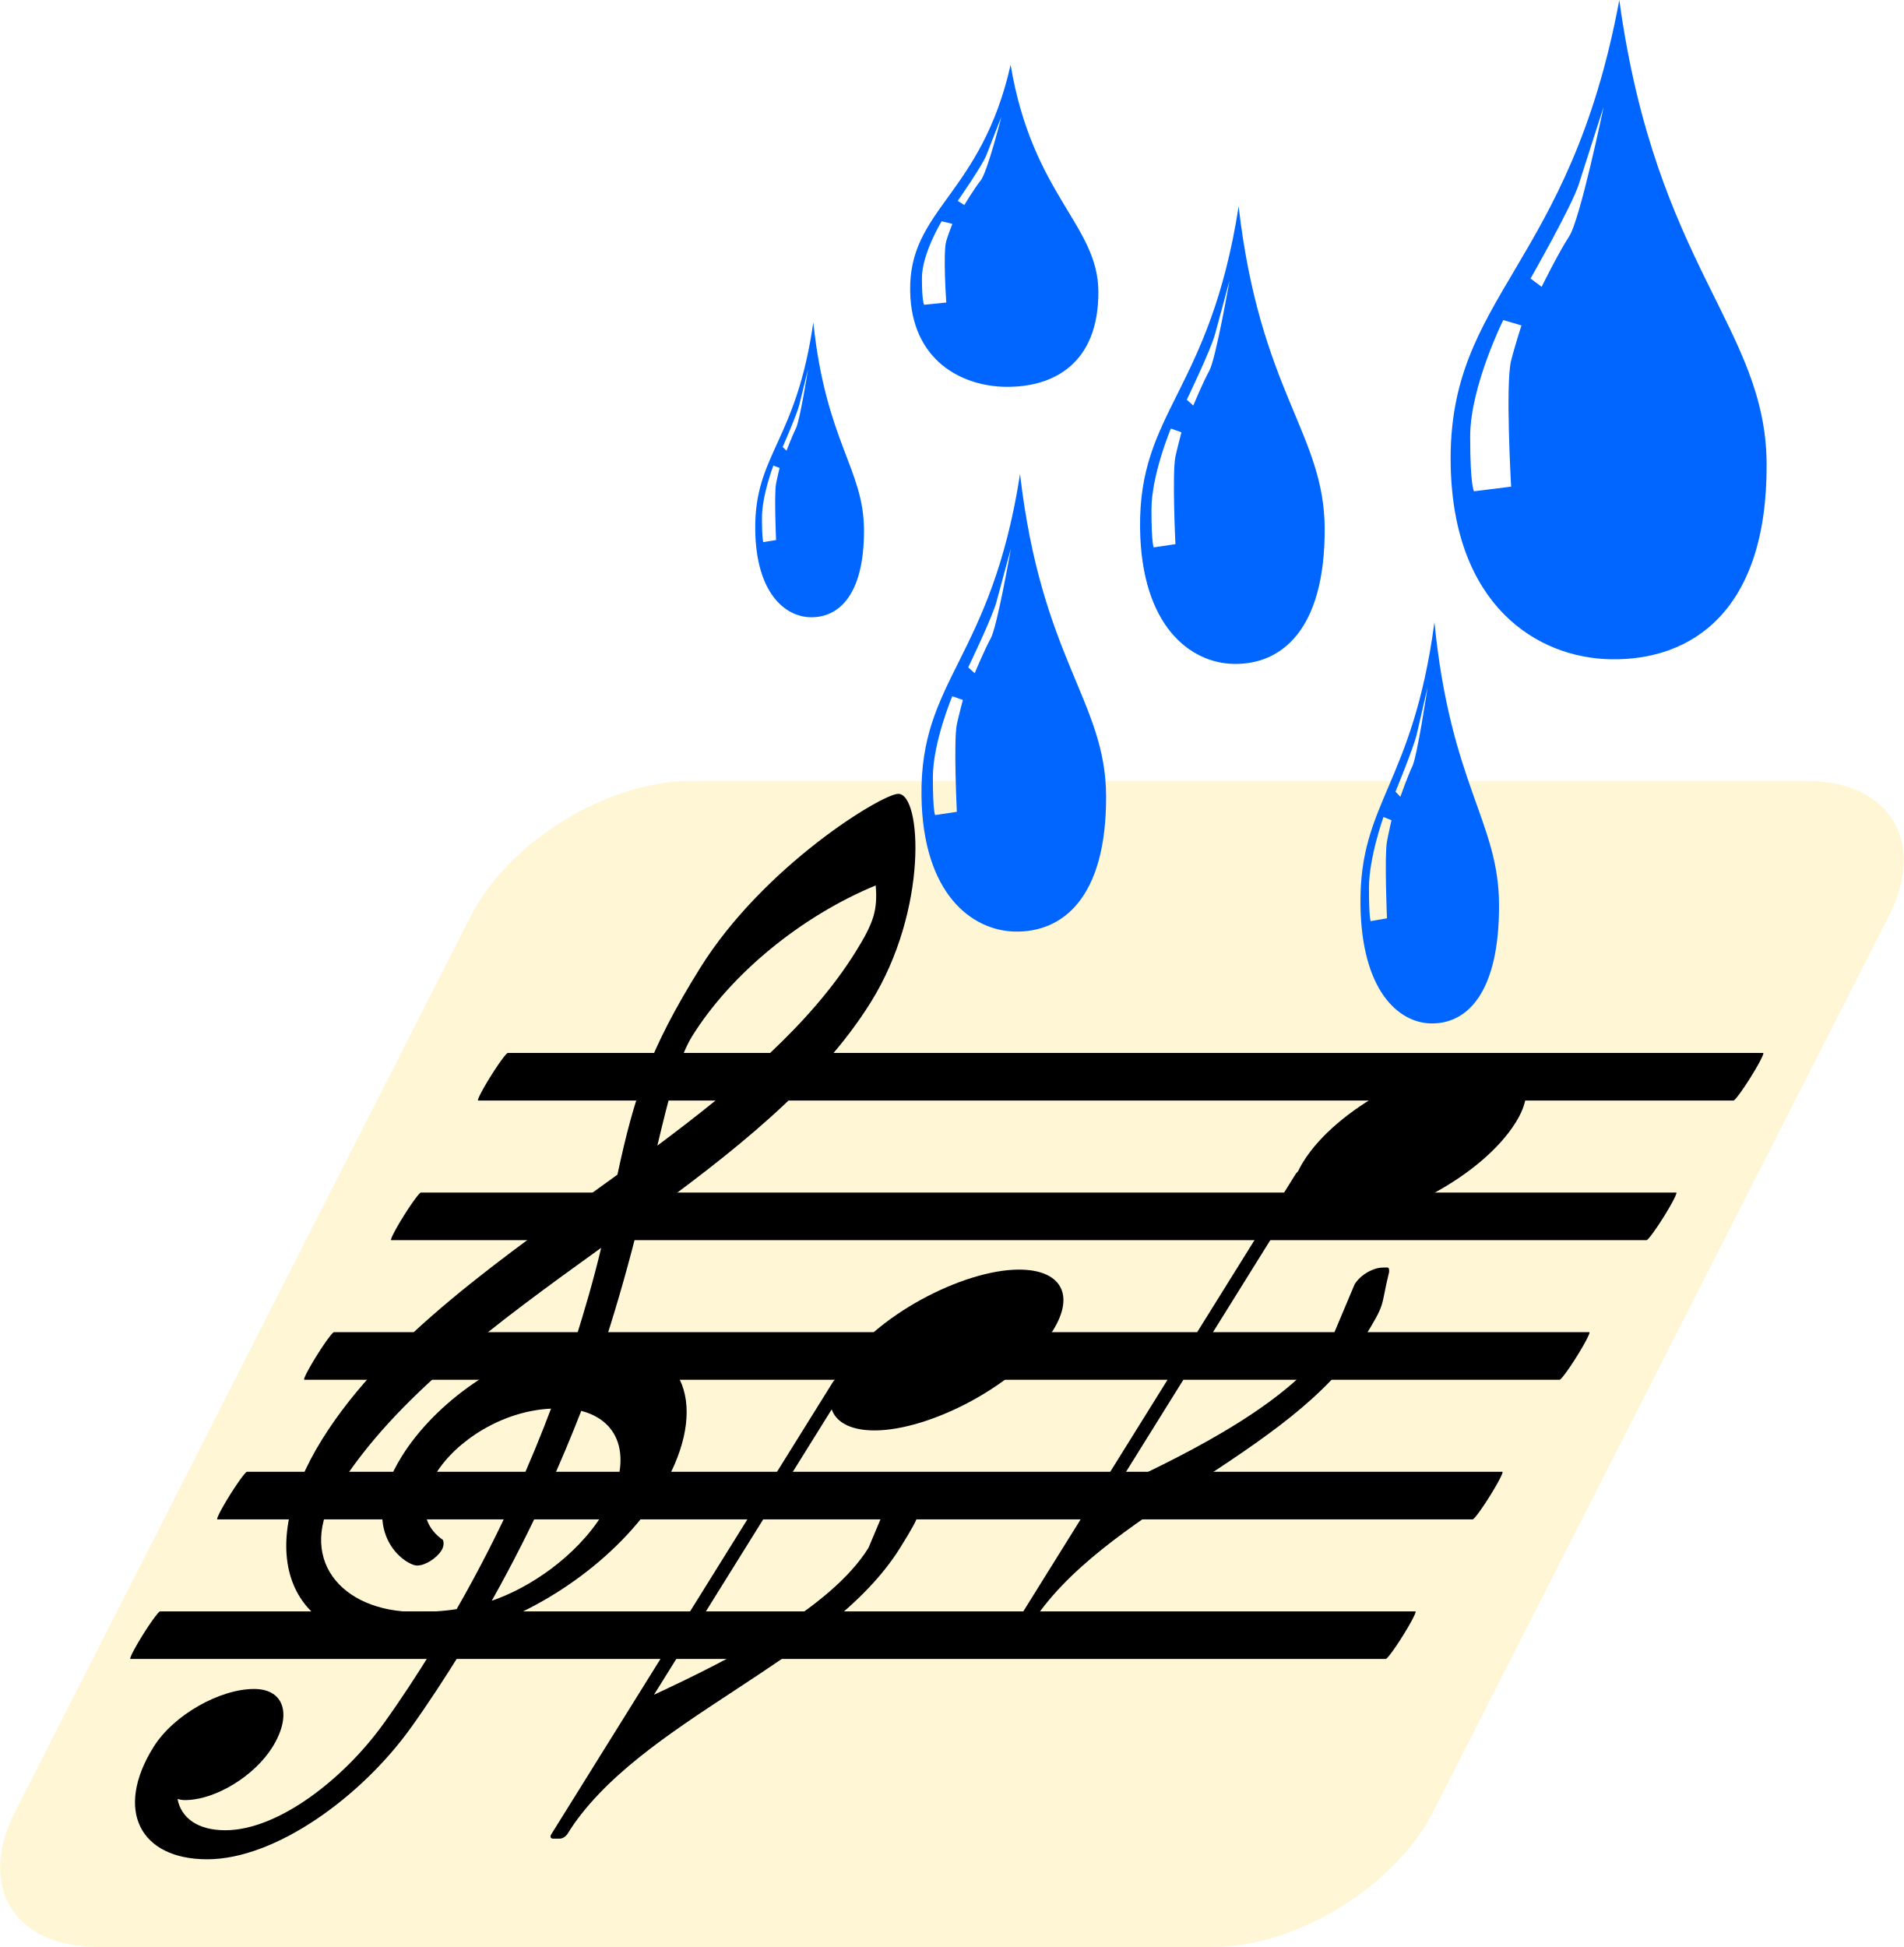
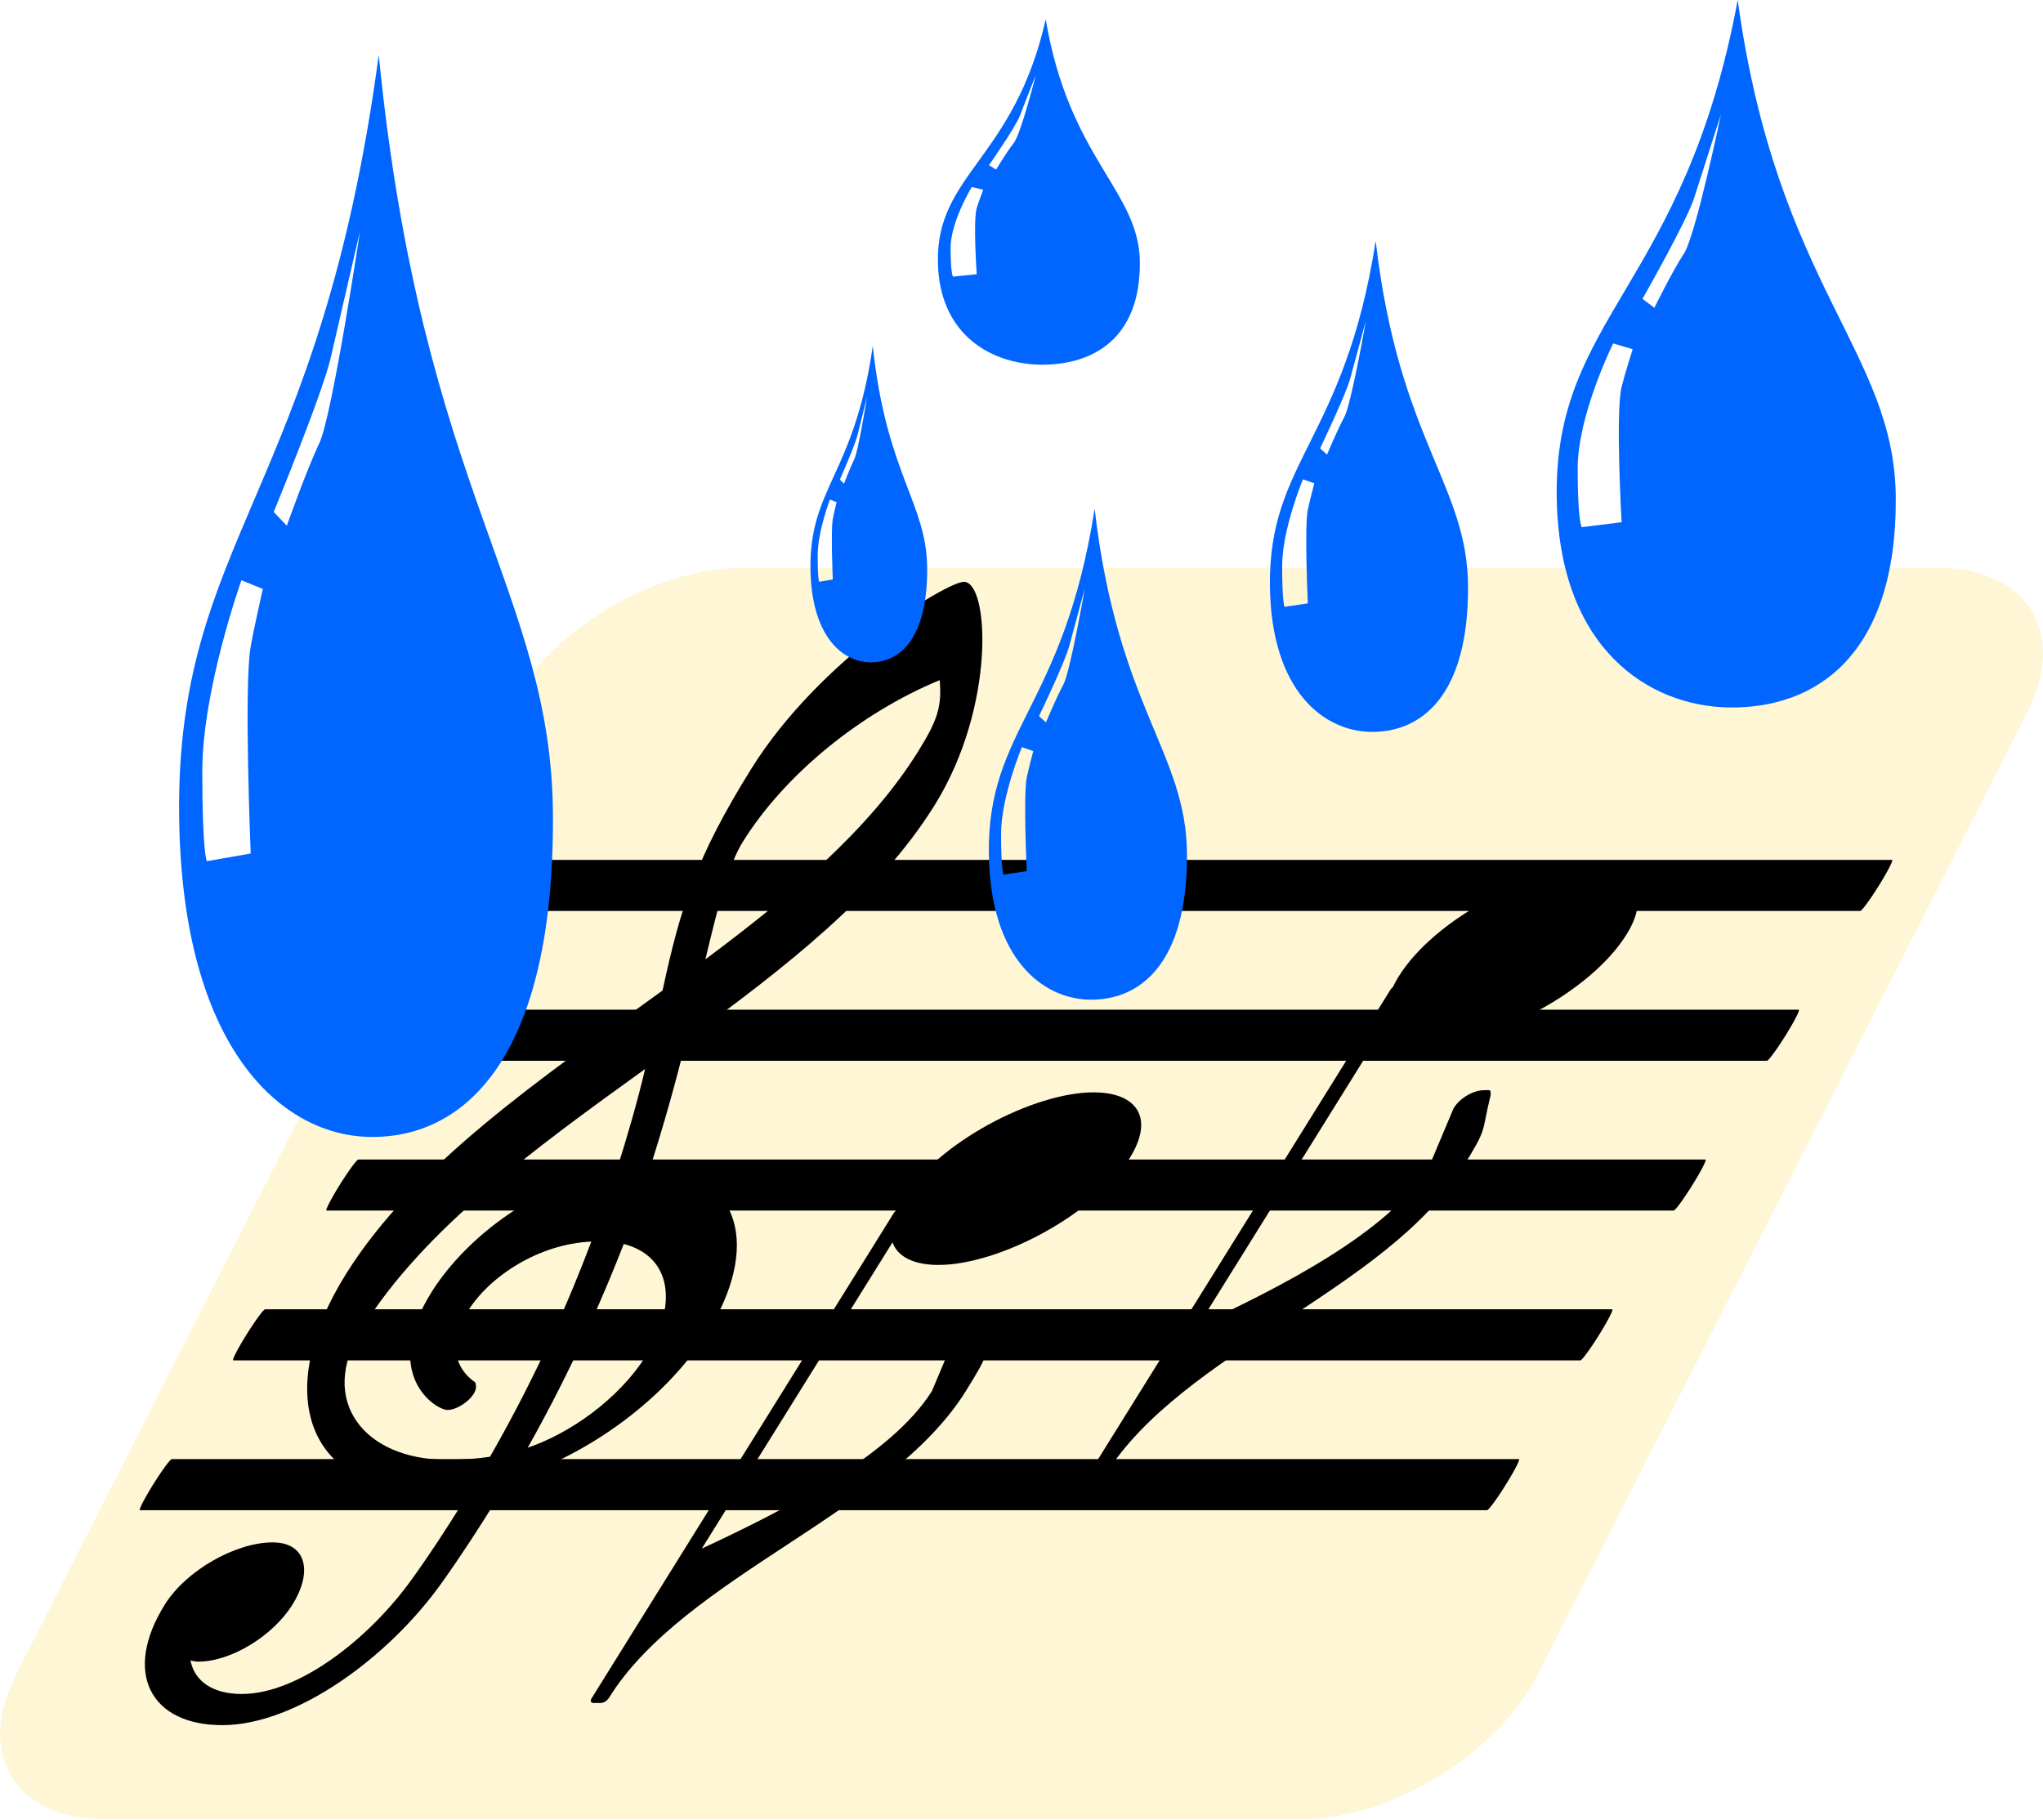
- <svg xmlns="http://www.w3.org/2000/svg" xmlns:xlink="http://www.w3.org/1999/xlink" version="1.1" width="30.267" height="30.951" id="svg2">
+ <svg xmlns="http://www.w3.org/2000/svg" xmlns:xlink="http://www.w3.org/1999/xlink" version="1.1" width="30.267" height="26.951" id="svg2">
  <defs id="defs4">
    <linearGradient id="linearGradient26711">
      <stop id="stop26713" style="stop-color:#4c4c4c;stop-opacity:1" offset="0" />
      <stop id="stop26715" style="stop-color:#ebebeb;stop-opacity:1" offset="0.5" />
      <stop id="stop26717" style="stop-color:#6e6e6e;stop-opacity:1" offset="1" />
    </linearGradient>
    <linearGradient id="linearGradient3938">
      <stop id="stop3940" style="stop-color:#4c4c4c;stop-opacity:1" offset="0" />
      <stop id="stop3942" style="stop-color:#ebebeb;stop-opacity:1" offset="0.5" />
      <stop id="stop3944" style="stop-color:#6e6e6e;stop-opacity:1" offset="1" />
    </linearGradient>
    <linearGradient id="linearGradient3947">
      <stop id="stop3949" style="stop-color:#4c4c4c;stop-opacity:1" offset="0" />
      <stop id="stop3951" style="stop-color:#ebebeb;stop-opacity:1" offset="0.5" />
      <stop id="stop3953" style="stop-color:#6e6e6e;stop-opacity:1" offset="1" />
    </linearGradient>
    <linearGradient id="linearGradient3956">
      <stop id="stop3958" style="stop-color:#4c4c4c;stop-opacity:1" offset="0" />
      <stop id="stop3960" style="stop-color:#ebebeb;stop-opacity:1" offset="0.5" />
      <stop id="stop3962" style="stop-color:#6e6e6e;stop-opacity:1" offset="1" />
    </linearGradient>
    <linearGradient id="linearGradient3965">
      <stop id="stop3967" style="stop-color:#4c4c4c;stop-opacity:1" offset="0" />
      <stop id="stop3969" style="stop-color:#ebebeb;stop-opacity:1" offset="0.5" />
      <stop id="stop3971" style="stop-color:#6e6e6e;stop-opacity:1" offset="1" />
    </linearGradient>
    <linearGradient id="linearGradient3974">
      <stop id="stop3976" style="stop-color:#4c4c4c;stop-opacity:1" offset="0" />
      <stop id="stop3978" style="stop-color:#ebebeb;stop-opacity:1" offset="0.5" />
      <stop id="stop3980" style="stop-color:#6e6e6e;stop-opacity:1" offset="1" />
    </linearGradient>
    <linearGradient id="linearGradient3983">
      <stop id="stop3985" style="stop-color:#4c4c4c;stop-opacity:1" offset="0" />
      <stop id="stop3987" style="stop-color:#ebebeb;stop-opacity:1" offset="0.5" />
      <stop id="stop3989" style="stop-color:#6e6e6e;stop-opacity:1" offset="1" />
    </linearGradient>
    <linearGradient id="linearGradient3992">
      <stop id="stop3994" style="stop-color:#4c4c4c;stop-opacity:1" offset="0" />
      <stop id="stop3996" style="stop-color:#ebebeb;stop-opacity:1" offset="0.5" />
      <stop id="stop3998" style="stop-color:#6e6e6e;stop-opacity:1" offset="1" />
    </linearGradient>
    <linearGradient id="linearGradient4001">
      <stop id="stop4003" style="stop-color:#4c4c4c;stop-opacity:1" offset="0" />
      <stop id="stop4005" style="stop-color:#ebebeb;stop-opacity:1" offset="0.5" />
      <stop id="stop4007" style="stop-color:#6e6e6e;stop-opacity:1" offset="1" />
    </linearGradient>
    <linearGradient id="linearGradient4010">
      <stop id="stop4012" style="stop-color:#4c4c4c;stop-opacity:1" offset="0" />
      <stop id="stop4014" style="stop-color:#ebebeb;stop-opacity:1" offset="0.5" />
      <stop id="stop4016" style="stop-color:#6e6e6e;stop-opacity:1" offset="1" />
    </linearGradient>
    <linearGradient id="linearGradient4019">
      <stop id="stop4021" style="stop-color:#4c4c4c;stop-opacity:1" offset="0" />
      <stop id="stop4023" style="stop-color:#ebebeb;stop-opacity:1" offset="0.5" />
      <stop id="stop4025" style="stop-color:#6e6e6e;stop-opacity:1" offset="1" />
    </linearGradient>
    <linearGradient id="linearGradient4028">
      <stop id="stop4030" style="stop-color:#4c4c4c;stop-opacity:1" offset="0" />
      <stop id="stop4032" style="stop-color:#ebebeb;stop-opacity:1" offset="0.5" />
      <stop id="stop4034" style="stop-color:#6e6e6e;stop-opacity:1" offset="1" />
    </linearGradient>
    <linearGradient id="linearGradient3540">
      <stop id="stop3542" style="stop-color:#eaad00;stop-opacity:1" offset="0" />
      <stop id="stop3544" style="stop-color:#be5600;stop-opacity:1" offset="0.564" />
      <stop id="stop3546" style="stop-color:#000000;stop-opacity:1" offset="1" />
    </linearGradient>
    <linearGradient id="linearGradient3550">
      <stop id="stop3552" style="stop-color:#eaad00;stop-opacity:0" offset="0" />
      <stop id="stop3554" style="stop-color:#be5600;stop-opacity:0" offset="0.564" />
      <stop id="stop3556" style="stop-color:#000000;stop-opacity:0.297" offset="1" />
    </linearGradient>
    <linearGradient id="linearGradient29680">
      <stop id="stop29682" style="stop-color:#242424;stop-opacity:1" offset="0" />
      <stop id="stop29684" style="stop-color:#ebebeb;stop-opacity:1" offset="0.5" />
      <stop id="stop29688" style="stop-color:#c4c4c4;stop-opacity:1" offset="0.796" />
      <stop id="stop29686" style="stop-color:#595959;stop-opacity:1" offset="1" />
    </linearGradient>
    <linearGradient id="linearGradient4053">
      <stop id="stop4055" style="stop-color:#242424;stop-opacity:1" offset="0" />
      <stop id="stop4057" style="stop-color:#ebebeb;stop-opacity:1" offset="0.5" />
      <stop id="stop4059" style="stop-color:#c4c4c4;stop-opacity:1" offset="0.796" />
      <stop id="stop4061" style="stop-color:#595959;stop-opacity:1" offset="1" />
    </linearGradient>
    <linearGradient id="linearGradient4064">
      <stop id="stop4066" style="stop-color:#242424;stop-opacity:1" offset="0" />
      <stop id="stop4068" style="stop-color:#ebebeb;stop-opacity:1" offset="0.5" />
      <stop id="stop4070" style="stop-color:#c4c4c4;stop-opacity:1" offset="0.796" />
      <stop id="stop4072" style="stop-color:#595959;stop-opacity:1" offset="1" />
    </linearGradient>
    <linearGradient id="linearGradient4075">
      <stop id="stop4077" style="stop-color:#242424;stop-opacity:1" offset="0" />
      <stop id="stop4079" style="stop-color:#ebebeb;stop-opacity:1" offset="0.5" />
      <stop id="stop4081" style="stop-color:#c4c4c4;stop-opacity:1" offset="0.796" />
      <stop id="stop4083" style="stop-color:#595959;stop-opacity:1" offset="1" />
    </linearGradient>
    <linearGradient id="linearGradient4086">
      <stop id="stop4088" style="stop-color:#242424;stop-opacity:1" offset="0" />
      <stop id="stop4090" style="stop-color:#ebebeb;stop-opacity:1" offset="0.5" />
      <stop id="stop4092" style="stop-color:#c4c4c4;stop-opacity:1" offset="0.796" />
      <stop id="stop4094" style="stop-color:#595959;stop-opacity:1" offset="1" />
    </linearGradient>
    <linearGradient id="linearGradient4097">
      <stop id="stop4099" style="stop-color:#242424;stop-opacity:1" offset="0" />
      <stop id="stop4101" style="stop-color:#ebebeb;stop-opacity:1" offset="0.5" />
      <stop id="stop4103" style="stop-color:#c4c4c4;stop-opacity:1" offset="0.796" />
      <stop id="stop4105" style="stop-color:#595959;stop-opacity:1" offset="1" />
    </linearGradient>
    <linearGradient id="linearGradient4108">
      <stop id="stop4110" style="stop-color:#242424;stop-opacity:1" offset="0" />
      <stop id="stop4112" style="stop-color:#ebebeb;stop-opacity:1" offset="0.5" />
      <stop id="stop4114" style="stop-color:#c4c4c4;stop-opacity:1" offset="0.796" />
      <stop id="stop4116" style="stop-color:#595959;stop-opacity:1" offset="1" />
    </linearGradient>
    <linearGradient id="linearGradient4119">
      <stop id="stop4121" style="stop-color:#242424;stop-opacity:1" offset="0" />
      <stop id="stop4123" style="stop-color:#ebebeb;stop-opacity:1" offset="0.5" />
      <stop id="stop4125" style="stop-color:#c4c4c4;stop-opacity:1" offset="0.796" />
      <stop id="stop4127" style="stop-color:#595959;stop-opacity:1" offset="1" />
    </linearGradient>
    <linearGradient id="linearGradient4130">
      <stop id="stop4132" style="stop-color:#242424;stop-opacity:1" offset="0" />
      <stop id="stop4134" style="stop-color:#ebebeb;stop-opacity:1" offset="0.5" />
      <stop id="stop4136" style="stop-color:#c4c4c4;stop-opacity:1" offset="0.796" />
      <stop id="stop4138" style="stop-color:#595959;stop-opacity:1" offset="1" />
    </linearGradient>
    <linearGradient id="linearGradient4141">
      <stop id="stop4143" style="stop-color:#242424;stop-opacity:1" offset="0" />
      <stop id="stop4145" style="stop-color:#ebebeb;stop-opacity:1" offset="0.5" />
      <stop id="stop4147" style="stop-color:#c4c4c4;stop-opacity:1" offset="0.796" />
      <stop id="stop4149" style="stop-color:#595959;stop-opacity:1" offset="1" />
    </linearGradient>
    <linearGradient id="linearGradient4152">
      <stop id="stop4154" style="stop-color:#242424;stop-opacity:1" offset="0" />
      <stop id="stop4156" style="stop-color:#ebebeb;stop-opacity:1" offset="0.5" />
      <stop id="stop4158" style="stop-color:#c4c4c4;stop-opacity:1" offset="0.796" />
      <stop id="stop4160" style="stop-color:#595959;stop-opacity:1" offset="1" />
    </linearGradient>
    <linearGradient id="linearGradient4163">
      <stop id="stop4165" style="stop-color:#242424;stop-opacity:1" offset="0" />
      <stop id="stop4167" style="stop-color:#ebebeb;stop-opacity:1" offset="0.5" />
      <stop id="stop4169" style="stop-color:#c4c4c4;stop-opacity:1" offset="0.796" />
      <stop id="stop4171" style="stop-color:#595959;stop-opacity:1" offset="1" />
    </linearGradient>
    <linearGradient x1="-166.786" y1="69.505" x2="-166.786" y2="24.505" id="linearGradient4981" xlink:href="#linearGradient26711" gradientUnits="userSpaceOnUse" gradientTransform="matrix(0.347826,0,0,1,-114.1304,0)" />
    <linearGradient x1="-67.5" y1="38.434" x2="-67.5" y2="1.791" id="linearGradient4983" xlink:href="#linearGradient26711" gradientUnits="userSpaceOnUse" gradientTransform="translate(-68.57143,25)" />
    <linearGradient x1="-166.786" y1="69.505" x2="-166.786" y2="24.505" id="linearGradient4985" xlink:href="#linearGradient26711" gradientUnits="userSpaceOnUse" gradientTransform="matrix(0.347826,0,0,1,-114.1304,0)" />
    <linearGradient x1="-67.5" y1="38.434" x2="-67.5" y2="1.791" id="linearGradient4987" xlink:href="#linearGradient26711" gradientUnits="userSpaceOnUse" gradientTransform="translate(-68.57143,25)" />
    <linearGradient x1="-166.786" y1="69.505" x2="-166.786" y2="24.505" id="linearGradient4989" xlink:href="#linearGradient26711" gradientUnits="userSpaceOnUse" gradientTransform="matrix(0.347826,0,0,1,-114.1304,0)" />
    <linearGradient x1="-67.5" y1="38.434" x2="-67.5" y2="1.791" id="linearGradient4991" xlink:href="#linearGradient26711" gradientUnits="userSpaceOnUse" gradientTransform="translate(-68.57143,25)" />
    <linearGradient x1="-166.786" y1="69.505" x2="-166.786" y2="24.505" id="linearGradient4993" xlink:href="#linearGradient26711" gradientUnits="userSpaceOnUse" gradientTransform="matrix(0.347826,0,0,1,-114.1304,0)" />
    <linearGradient x1="-67.5" y1="38.434" x2="-67.5" y2="1.791" id="linearGradient4995" xlink:href="#linearGradient26711" gradientUnits="userSpaceOnUse" gradientTransform="translate(-68.57143,25)" />
    <linearGradient x1="-166.786" y1="69.505" x2="-166.786" y2="24.505" id="linearGradient4997" xlink:href="#linearGradient26711" gradientUnits="userSpaceOnUse" gradientTransform="matrix(0.347826,0,0,1,-114.1304,0)" />
    <linearGradient x1="-67.5" y1="38.434" x2="-67.5" y2="1.791" id="linearGradient4999" xlink:href="#linearGradient26711" gradientUnits="userSpaceOnUse" gradientTransform="translate(-68.57143,25)" />
    <linearGradient x1="-166.786" y1="69.505" x2="-166.786" y2="24.505" id="linearGradient5001" xlink:href="#linearGradient26711" gradientUnits="userSpaceOnUse" gradientTransform="matrix(0.347826,0,0,1,-114.1304,0)" />
    <linearGradient x1="-67.5" y1="38.434" x2="-67.5" y2="1.791" id="linearGradient5003" xlink:href="#linearGradient26711" gradientUnits="userSpaceOnUse" gradientTransform="translate(-68.57143,25)" />
    <radialGradient cx="-884.399" cy="619.241" r="218.055" fx="-884.399" fy="619.241" id="radialGradient5005" xlink:href="#linearGradient3540" gradientUnits="userSpaceOnUse" gradientTransform="matrix(0.00992489,1.310339,-1.223218,0.00926492,851.2904,1858.139)" />
    <radialGradient cx="-822.933" cy="619.241" r="218.055" fx="-822.933" fy="619.241" id="radialGradient5007" xlink:href="#linearGradient3550" gradientUnits="userSpaceOnUse" gradientTransform="matrix(-2.5895592e-7,0.9820126,-1.189175,-3.9780784e-7,821.4314,1573.774)" />
    <radialGradient cx="-585.888" cy="264.443" r="86.251" fx="-585.888" fy="264.443" id="radialGradient5009" xlink:href="#linearGradient29680" gradientUnits="userSpaceOnUse" gradientTransform="matrix(1,0,0,0.9531528,0,12.38843)" />
    <radialGradient cx="-585.888" cy="264.443" r="86.251" fx="-585.888" fy="264.443" id="radialGradient5011" xlink:href="#linearGradient29680" gradientUnits="userSpaceOnUse" gradientTransform="matrix(1,0,0,0.9531528,0,12.38843)" />
    <radialGradient cx="-585.888" cy="264.443" r="86.251" fx="-585.888" fy="264.443" id="radialGradient5013" xlink:href="#linearGradient29680" gradientUnits="userSpaceOnUse" gradientTransform="matrix(1,0,0,0.9531528,0,12.38843)" />
    <radialGradient cx="-585.888" cy="264.443" r="86.251" fx="-585.888" fy="264.443" id="radialGradient5015" xlink:href="#linearGradient29680" gradientUnits="userSpaceOnUse" gradientTransform="matrix(1,0,0,0.9531528,0,12.38843)" />
    <radialGradient cx="-585.888" cy="264.443" r="86.251" fx="-585.888" fy="264.443" id="radialGradient5017" xlink:href="#linearGradient29680" gradientUnits="userSpaceOnUse" gradientTransform="matrix(1,0,0,0.9531528,0,12.38843)" />
    <radialGradient cx="-585.888" cy="264.443" r="86.251" fx="-585.888" fy="264.443" id="radialGradient5019" xlink:href="#linearGradient29680" gradientUnits="userSpaceOnUse" gradientTransform="matrix(1,0,0,0.9531528,0,12.38843)" />
    <radialGradient cx="-585.888" cy="264.443" r="86.251" fx="-585.888" fy="264.443" id="radialGradient5021" xlink:href="#linearGradient29680" gradientUnits="userSpaceOnUse" gradientTransform="matrix(1,0,0,0.9531528,0,12.38843)" />
    <radialGradient cx="-585.888" cy="264.443" r="86.251" fx="-585.888" fy="264.443" id="radialGradient5023" xlink:href="#linearGradient29680" gradientUnits="userSpaceOnUse" gradientTransform="matrix(1,0,0,0.9531528,0,12.38843)" />
    <radialGradient cx="-585.888" cy="264.443" r="86.251" fx="-585.888" fy="264.443" id="radialGradient5025" xlink:href="#linearGradient29680" gradientUnits="userSpaceOnUse" gradientTransform="matrix(1,0,0,0.9531528,0,12.38843)" />
    <radialGradient cx="-585.888" cy="264.443" r="86.251" fx="-585.888" fy="264.443" id="radialGradient5027" xlink:href="#linearGradient29680" gradientUnits="userSpaceOnUse" gradientTransform="matrix(1,0,0,0.9531528,0,12.38843)" />
    <radialGradient cx="-585.888" cy="264.443" r="86.251" fx="-585.888" fy="264.443" id="radialGradient5029" xlink:href="#linearGradient29680" gradientUnits="userSpaceOnUse" gradientTransform="matrix(1,0,0,0.9531528,0,12.38843)" />
    <radialGradient cx="-585.888" cy="264.443" r="86.251" fx="-585.888" fy="264.443" id="radialGradient5031" xlink:href="#linearGradient29680" gradientUnits="userSpaceOnUse" gradientTransform="matrix(1,0,0,0.9531528,0,12.38843)" />
    <radialGradient cx="-822.933" cy="619.241" r="218.055" fx="-822.933" fy="619.241" id="radialGradient5120" xlink:href="#linearGradient3550" gradientUnits="userSpaceOnUse" gradientTransform="matrix(-1.3205128e-7,0.5007648,-0.6064044,-2.0285705e-7,668.0103,706.6967)" />
    <radialGradient cx="-884.399" cy="619.241" r="218.055" fx="-884.399" fy="619.241" id="radialGradient5123" xlink:href="#linearGradient3540" gradientUnits="userSpaceOnUse" gradientTransform="matrix(0.00506107,0.668191,-0.6237645,0.00472453,683.2365,851.7051)" />
-     <filter id="filter4748" width="1.5" height="1.5" x="-0.25" y="-0.25" color-interpolation-filters="sRGB">
+     <filter id="filter4748" width="1.5" height="1.5" x="-0.25" y="-0.25" style="color-interpolation-filters:sRGB">
      <feGaussianBlur id="feGaussianBlur4750" in="SourceAlpha" stdDeviation="1" result="blur" />
      <feColorMatrix id="feColorMatrix4752" result="bluralpha" type="matrix" values="1 0 0 0 0 0 1 0 0 0 0 0 1 0 0 0 0 0 0.7 0 " />
      <feOffset id="feOffset4754" in="bluralpha" dx="1" dy="1" result="offsetBlur" />
      <feMerge id="feMerge4756">
        <feMergeNode id="feMergeNode4758" in="offsetBlur" />
        <feMergeNode id="feMergeNode4760" in="SourceGraphic" />
      </feMerge>
    </filter>
  </defs>
-   <text style="font-size:48px;font-style:normal;font-variant:normal;font-weight:normal;font-stretch:normal;line-height:125%;letter-spacing:0px;word-spacing:0px;fill:#000000;fill-opacity:1;stroke:none;font-family:Emmentaler;-inkscape-font-specification:Emmentaler" xml:space="preserve" id="text2985" y="151.162" x="-103.058">
+   <text style="font-style:normal;font-variant:normal;font-weight:normal;font-stretch:normal;font-size:48px;line-height:0%;font-family:Emmentaler;-inkscape-font-specification:Emmentaler;letter-spacing:0px;word-spacing:0px;fill:#000000;fill-opacity:1;stroke:none" xml:space="preserve" id="text2985" y="151.162" x="-103.058">
    <tspan id="tspan2987" y="151.162" x="-103.058" />
  </text>
-   <g style="fill:#000000;fill-opacity:1;fill-rule:evenodd;stroke:#d55801;stroke-width:0.787;stroke-linecap:butt;stroke-linejoin:miter;stroke-miterlimit:4;stroke-opacity:1;stroke-dasharray:none;stroke-dashoffset:0;marker:none;visibility:visible;display:inline;overflow:visible;enable-background:accumulate" id="g14041" transform="matrix(0.6350359,0,0,0.6350359,-190.3002,-262.3379)" />
-   <g style="fill:#000000;fill-opacity:1;fill-rule:evenodd;stroke:none;stroke-width:0.5;marker:none;visibility:visible;display:inline;overflow:visible;enable-background:accumulate" id="g15104" transform="matrix(0.6350359,0,0,0.6350359,-203.9861,-161.5649)" />
-   <g style="fill:#000000;fill-opacity:1;fill-rule:evenodd;stroke:none;stroke-width:0.5;marker:none;visibility:visible;display:inline;overflow:visible;enable-background:accumulate" id="g7476" transform="matrix(0.8059702,0,0,0.7811656,-61.79581,-214.2817)" />
+   <g style="display:inline;overflow:visible;visibility:visible;fill:#000000;fill-opacity:1;fill-rule:evenodd;stroke:#d55801;stroke-width:0.787;stroke-linecap:butt;stroke-linejoin:miter;stroke-miterlimit:4;stroke-dasharray:none;stroke-dashoffset:0;stroke-opacity:1;marker:none;enable-background:accumulate" id="g14041" transform="matrix(0.6350359,0,0,0.6350359,-190.3002,-262.3379)" />
+   <g style="display:inline;overflow:visible;visibility:visible;fill:#000000;fill-opacity:1;fill-rule:evenodd;stroke:none;stroke-width:0.5;marker:none;enable-background:accumulate" id="g15104" transform="matrix(0.6350359,0,0,0.6350359,-203.9861,-161.5649)" />
+   <g style="display:inline;overflow:visible;visibility:visible;fill:#000000;fill-opacity:1;fill-rule:evenodd;stroke:none;stroke-width:0.5;marker:none;enable-background:accumulate" id="g7476" transform="matrix(0.8059702,0,0,0.7811656,-61.79581,-214.2817)" />
  <g id="g102362" transform="matrix(0.4875109,0,0,0.6350359,82.51658,269.7525)" />
-   <g style="font-size:10px;font-style:normal;font-variant:normal;font-weight:500;font-stretch:normal;line-height:125%;letter-spacing:0px;word-spacing:0px;fill:#000000;fill-opacity:1;stroke:none;font-family:feta14;-inkscape-font-specification:feta14 Medium" id="text5477" transform="translate(-288.7723,-144.0569)" />
-   <rect style="fill:#fff6d5;fill-opacity:1" id="rect3894" width="22.545" height="20.798" x="14.894" y="13.929" ry="2.41" transform="matrix(1,0,-0.4534902,0.8912613,0,0)" />
-   <g id="g1097-5" transform="matrix(2.284489,0,-1.382075,2.219237,4.612432,23.69782)">
-     <g style="font-size:4px;fill:currentColor;font-family:Emmentaler" id="text1099-7">
-       <path id="path5367" d="M 2.58,0.012 C 2.58,-0.528 2.176,-1.052 1.544,-1.076 1.46,-1.364 1.364,-1.652 1.26,-1.936 1.612,-2.416 1.924,-2.904 1.924,-3.5 c 0,-0.66 -0.548,-1.492 -0.712,-1.492 -0.112,0 -0.624,0.516 -0.624,1.248 0,0.592 0.1,0.924 0.32,1.48 C 0.476,-1.676 0,-1.104 0,-0.368 c 0,0.788 0.62,1.444 1.4,1.444 0.096,0 0.188,-0.008 0.28,-0.024 l 0,0.108 C 1.68,1.328 1.676,1.496 1.66,1.664 1.624,2.064 1.388,2.432 1.02,2.432 0.828,2.432 0.66,2.344 0.552,2.208 c 0.016,0.004 0.036,0.008 0.056,0.008 0.212,0 0.38,-0.172 0.38,-0.38 C 0.988,1.612 0.824,1.42 0.608,1.42 0.372,1.42 0.16,1.604 0.16,1.836 0.16,2.288 0.552,2.64 1.02,2.64 1.496,2.64 1.824,2.192 1.868,1.692 1.884,1.512 1.888,1.336 1.888,1.156 L 1.888,1 C 2.248,0.872 2.58,0.508 2.58,0.012 m -0.7,0.776 c -0.032,-0.544 -0.124,-1.024 -0.2,-1.36 0.364,0.084 0.596,0.408 0.596,0.74 0,0.304 -0.188,0.528 -0.396,0.62 M 1.208,0.536 C 1.264,0.536 1.312,0.484 1.312,0.428 1.312,0.404 1.3,0.376 1.276,0.352 1.044,0.236 0.94,0.052 0.94,-0.124 c 0,-0.232 0.188,-0.448 0.52,-0.464 0.084,0.352 0.184,0.86 0.212,1.436 -0.088,0.016 -0.18,0.02 -0.272,0.02 -0.524,0 -1.076,-0.388 -1.076,-0.876 0,-0.664 0.392,-1.2 0.788,-1.732 0.084,0.224 0.156,0.448 0.224,0.676 -0.452,0.072 -0.708,0.44 -0.708,0.816 0,0.544 0.5,0.784 0.58,0.784 m 0.244,-4.872 c 0.12,0.176 0.148,0.264 0.148,0.476 0,0.52 -0.244,0.964 -0.54,1.388 -0.128,-0.344 -0.232,-0.628 -0.232,-0.784 0,-0.448 0.24,-0.86 0.624,-1.08" />
-     </g>
-   </g>
-   <g id="g5467" transform="matrix(1,0,-0.6049822,0.971437,-197.1011,-127.6148)">
+   <g style="font-style:normal;font-variant:normal;font-weight:500;font-stretch:normal;font-size:10px;line-height:125%;font-family:feta14;-inkscape-font-specification:'feta14 Medium';letter-spacing:0px;word-spacing:0px;fill:#000000;fill-opacity:1;stroke:none" id="text5477" transform="translate(-288.7723,-144.0569)" />
+   <rect style="fill:#fff6d5;fill-opacity:1" id="rect3894" width="22.545" height="20.798" x="12.859" y="9.441" ry="2.41" transform="matrix(1,0,-0.4534902,0.8912613,0,0)" />
+   <g id="g1097-5" transform="matrix(2.284489,0,-1.382075,2.219237,4.612433,19.69782)">
+     <g style="font-size:4px;font-family:Emmentaler;fill:currentColor" id="text1099-7">
+       <path id="path5367" d="M 2.58,0.012 C 2.58,-0.528 2.176,-1.052 1.544,-1.076 1.46,-1.364 1.364,-1.652 1.26,-1.936 1.612,-2.416 1.924,-2.904 1.924,-3.5 c 0,-0.66 -0.548,-1.492 -0.712,-1.492 -0.112,0 -0.624,0.516 -0.624,1.248 0,0.592 0.1,0.924 0.32,1.48 C 0.476,-1.676 0,-1.104 0,-0.368 0,0.42 0.62,1.076 1.4,1.076 1.496,1.076 1.588,1.068 1.68,1.052 V 1.16 C 1.68,1.328 1.676,1.496 1.66,1.664 1.624,2.064 1.388,2.432 1.02,2.432 0.828,2.432 0.66,2.344 0.552,2.208 c 0.016,0.004 0.036,0.008 0.056,0.008 0.212,0 0.38,-0.172 0.38,-0.38 C 0.988,1.612 0.824,1.42 0.608,1.42 0.372,1.42 0.16,1.604 0.16,1.836 0.16,2.288 0.552,2.64 1.02,2.64 1.496,2.64 1.824,2.192 1.868,1.692 1.884,1.512 1.888,1.336 1.888,1.156 V 1 C 2.248,0.872 2.58,0.508 2.58,0.012 m -0.7,0.776 c -0.032,-0.544 -0.124,-1.024 -0.2,-1.36 0.364,0.084 0.596,0.408 0.596,0.74 0,0.304 -0.188,0.528 -0.396,0.62 M 1.208,0.536 C 1.264,0.536 1.312,0.484 1.312,0.428 1.312,0.404 1.3,0.376 1.276,0.352 1.044,0.236 0.94,0.052 0.94,-0.124 c 0,-0.232 0.188,-0.448 0.52,-0.464 0.084,0.352 0.184,0.86 0.212,1.436 -0.088,0.016 -0.18,0.02 -0.272,0.02 -0.524,0 -1.076,-0.388 -1.076,-0.876 0,-0.664 0.392,-1.2 0.788,-1.732 0.084,0.224 0.156,0.448 0.224,0.676 -0.452,0.072 -0.708,0.44 -0.708,0.816 0,0.544 0.5,0.784 0.58,0.784 m 0.244,-4.872 c 0.12,0.176 0.148,0.264 0.148,0.476 0,0.52 -0.244,0.964 -0.54,1.388 -0.128,-0.344 -0.232,-0.628 -0.232,-0.784 0,-0.448 0.24,-0.86 0.624,-1.08" />
+     </g>
+   </g>
+   <g id="g5467" transform="matrix(1,0,-0.6049822,0.971437,-197.1011,-131.6148)">
    <g id="g947-3" transform="matrix(2.284489,0,0,2.284489,303.4994,153.4589)">
-       <g style="font-size:4px;fill:currentColor;font-family:Emmentaler" id="text949-8">
+       <g style="font-size:4px;font-family:Emmentaler;fill:currentColor" id="text949-8">
        <path id="path5416" d="M 0.808,-0.576 C 0.42,-0.576 0,-0.244 0,0.14 c 0,0.26 0.212,0.436 0.5,0.436 0.388,0 0.808,-0.332 0.808,-0.716 0,-0.26 -0.212,-0.436 -0.5,-0.436" />
      </g>
    </g>
    <g id="g1153-1" transform="matrix(2.284489,0,0,2.284489,303.7514,161.3843)">
-       <g style="font-size:4px;fill:currentColor;font-family:Emmentaler" id="text1155-0">
-         <path id="path5364" d="M 0.856,-2.052 C 0.856,-1.616 0.368,-1.248 0,-1 l -0.1,0 0,1 0.1,0 c 0,-0.82 1.076,-1.232 1.076,-2.052 0,-0.28 -0.016,-0.224 -0.111,-0.486 -0.024,-0.04 -0.023,-0.032 -0.063,-0.032 -0.064,0 -0.124,0.048 -0.124,0.12" />
+       <g style="font-size:4px;font-family:Emmentaler;fill:currentColor" id="text1155-0">
+         <path id="path5364" d="M 0.856,-2.052 C 0.856,-1.616 0.368,-1.248 0,-1 H -0.1 V 0 H 0 c 0,-0.82 1.076,-1.232 1.076,-2.052 0,-0.28 -0.016,-0.224 -0.111,-0.486 -0.024,-0.04 -0.023,-0.032 -0.063,-0.032 -0.064,0 -0.124,0.048 -0.124,0.12" />
      </g>
    </g>
    <g id="g1159-7" transform="matrix(2.284489,0,0,2.284489,303.6254,161.4546)">
      <rect id="rect1161-6" y="-3.302" x="-0.055" ry="0.031" height="3.302" width="0.11" />
    </g>
  </g>
-   <g id="g4345" transform="matrix(0.7957416,0,-0.6049822,0.971437,10.58788,12.57755)">
+   <g id="g4345" transform="matrix(0.7957416,0,-0.6049822,0.971437,10.58788,8.577547)">
    <g id="g867" transform="matrix(0.3100233,0,0,2.284489,0.08375204,13.8108)">
      <line style="stroke:currentColor;stroke-width:0.341;stroke-linecap:round;stroke-linejoin:round" id="line869" y2="0" x2="80.938" y1="0" x1="0.042" />
    </g>
    <g id="g871" transform="matrix(0.3100233,0,0,2.284489,0.08375204,11.52632)">
      <line style="stroke:currentColor;stroke-width:0.341;stroke-linecap:round;stroke-linejoin:round" id="line873" y2="0" x2="80.938" y1="0" x1="0.042" />
    </g>
    <g id="g875" transform="matrix(0.3100233,0,0,2.284489,0.08375204,9.241827)">
      <line style="stroke:currentColor;stroke-width:0.341;stroke-linecap:round;stroke-linejoin:round" id="line877" y2="0" x2="80.938" y1="0" x1="0.042" />
    </g>
    <g id="g879" transform="matrix(0.3100233,0,0,2.284489,0.08375204,6.957339)">
      <line style="stroke:currentColor;stroke-width:0.341;stroke-linecap:round;stroke-linejoin:round" id="line881" y2="0" x2="80.938" y1="0" x1="0.042" />
    </g>
    <g id="g883" transform="matrix(0.3100233,0,0,2.284489,0.08375204,4.67285)">
      <line style="stroke:currentColor;stroke-width:0.341;stroke-linecap:round;stroke-linejoin:round" id="line885" y2="0" x2="80.938" y1="0" x1="0.042" />
    </g>
  </g>
-   <g id="g5467-6" transform="matrix(1,0,-0.6049822,0.971437,-189.7445,-130.921)">
+   <g id="g5467-6" transform="matrix(1,0,-0.6049822,0.971437,-189.7445,-134.921)">
    <g id="g947-3-1" transform="matrix(2.284489,0,0,2.284489,303.4994,153.4589)">
-       <g style="font-size:4px;fill:currentColor;font-family:Emmentaler" id="text949-8-8">
+       <g style="font-size:4px;font-family:Emmentaler;fill:currentColor" id="text949-8-8">
        <path id="path5416-0" d="M 0.808,-0.576 C 0.42,-0.576 0,-0.244 0,0.14 c 0,0.26 0.212,0.436 0.5,0.436 0.388,0 0.808,-0.332 0.808,-0.716 0,-0.26 -0.212,-0.436 -0.5,-0.436" />
      </g>
    </g>
    <g id="g1153-1-1" transform="matrix(2.284489,0,0,2.284489,303.7514,161.3843)">
-       <g style="font-size:4px;fill:currentColor;font-family:Emmentaler" id="text1155-0-4">
-         <path id="path5364-0" d="M 0.856,-2.052 C 0.856,-1.616 0.368,-1.248 0,-1 l -0.1,0 0,1 0.1,0 c 0,-0.82 1.076,-1.232 1.076,-2.052 0,-0.28 -0.016,-0.224 -0.111,-0.486 -0.024,-0.04 -0.023,-0.032 -0.063,-0.032 -0.064,0 -0.124,0.048 -0.124,0.12" />
+       <g style="font-size:4px;font-family:Emmentaler;fill:currentColor" id="text1155-0-4">
+         <path id="path5364-0" d="M 0.856,-2.052 C 0.856,-1.616 0.368,-1.248 0,-1 H -0.1 V 0 H 0 c 0,-0.82 1.076,-1.232 1.076,-2.052 0,-0.28 -0.016,-0.224 -0.111,-0.486 -0.024,-0.04 -0.023,-0.032 -0.063,-0.032 -0.064,0 -0.124,0.048 -0.124,0.12" />
      </g>
    </g>
    <g id="g1159-7-5" transform="matrix(2.284489,0,0,2.284489,303.6254,161.4546)">
      <rect id="rect1161-6-6" y="-3.302" x="-0.055" ry="0.031" height="3.302" width="0.11" />
    </g>
  </g>
-   <path id="rect2985-1" style="color:#000000;fill:#0066ff" d="m 19.692,3.282 c -0.461,2.955 -1.593,3.25 -1.567,5.121 0.022,1.558 0.804,2.136 1.485,2.151 0.753,0.016 1.457,-0.529 1.45,-2.155 -0.007,-1.505 -1.027,-2.168 -1.368,-5.117 z m -0.145,1.179 c 0,0 -0.218,1.244 -0.32,1.429 -0.102,0.186 -0.256,0.557 -0.256,0.557 l -0.103,-0.093 c 0,0 0.384,-0.798 0.448,-1.039 0.064,-0.241 0.231,-0.854 0.231,-0.854 z m -0.932,2.352 0.168,0.059 c 0,0 -0.069,0.26 -0.096,0.387 -0.054,0.262 0,1.391 0,1.391 l -0.345,0.052 c 0,0 -0.036,-0.052 -0.036,-0.603 0,-0.551 0.308,-1.285 0.308,-1.285 z" />
-   <path id="rect2985" style="color:#000000;fill:#0066ff" d="m 16.067,1.031 c -0.47,2.08 -1.624,2.288 -1.597,3.604 0.022,1.097 0.82,1.504 1.514,1.514 0.767,0.012 1.485,-0.372 1.478,-1.517 -0.007,-1.059 -1.047,-1.526 -1.395,-3.601 z m -0.148,0.83 c 0,0 -0.222,0.875 -0.327,1.006 -0.104,0.131 -0.261,0.392 -0.261,0.392 l -0.105,-0.065 c 0,0 0.392,-0.562 0.457,-0.731 0.065,-0.17 0.235,-0.601 0.235,-0.601 z m -0.95,1.656 0.172,0.041 c 0,0 -0.071,0.183 -0.097,0.272 -0.055,0.185 0,0.979 0,0.979 l -0.351,0.036 c 0,0 -0.036,-0.037 -0.036,-0.425 0,-0.388 0.314,-0.904 0.314,-0.904 z" />
+   <path id="rect2985-1" style="color:#000000;fill:#0066ff" d="m 20.381,3.57 c -0.461,2.955 -1.593,3.25 -1.567,5.121 0.022,1.558 0.804,2.136 1.485,2.151 0.753,0.016 1.457,-0.529 1.45,-2.155 -0.007,-1.505 -1.027,-2.168 -1.368,-5.117 z m -0.145,1.179 c 0,0 -0.218,1.244 -0.32,1.429 -0.102,0.186 -0.256,0.557 -0.256,0.557 l -0.103,-0.093 c 0,0 0.384,-0.798 0.448,-1.039 0.064,-0.241 0.231,-0.854 0.231,-0.854 z m -0.932,2.352 0.168,0.059 c 0,0 -0.069,0.26 -0.096,0.387 -0.054,0.262 0,1.391 0,1.391 l -0.345,0.052 c 0,0 -0.036,-0.052 -0.036,-0.603 0,-0.551 0.308,-1.285 0.308,-1.285 z" />
+   <path id="rect2985" style="color:#000000;fill:#0066ff" d="M 15.493,0.284 C 15.022,2.364 13.869,2.572 13.895,3.888 c 0.022,1.097 0.82,1.504 1.514,1.514 0.767,0.012 1.485,-0.372 1.478,-1.517 -0.007,-1.059 -1.047,-1.526 -1.395,-3.601 z M 15.345,1.114 c 0,0 -0.222,0.875 -0.327,1.006 -0.104,0.131 -0.261,0.392 -0.261,0.392 l -0.105,-0.065 c 0,0 0.392,-0.562 0.457,-0.731 0.065,-0.17 0.235,-0.601 0.235,-0.601 z m -0.95,1.656 0.172,0.041 c 0,0 -0.071,0.183 -0.097,0.272 -0.055,0.185 0,0.979 0,0.979 l -0.351,0.036 c 0,0 -0.036,-0.037 -0.036,-0.425 0,-0.388 0.314,-0.904 0.314,-0.904 z" />
  <path id="rect2985-1-7" style="color:#000000;fill:#0066ff" d="m 12.93,5.125 c -0.272,1.905 -0.938,2.095 -0.923,3.3 0.013,1.004 0.474,1.377 0.875,1.387 0.443,0.011 0.858,-0.341 0.854,-1.389 -0.004,-0.97 -0.605,-1.398 -0.806,-3.298 z m -0.086,0.76 c 0,0 -0.128,0.802 -0.189,0.921 -0.06,0.12 -0.151,0.359 -0.151,0.359 l -0.061,-0.06 c 0,0 0.226,-0.514 0.264,-0.67 0.038,-0.155 0.136,-0.55 0.136,-0.55 z m -0.549,1.516 0.099,0.038 c 0,0 -0.041,0.168 -0.056,0.249 -0.032,0.169 0,0.897 0,0.897 l -0.203,0.033 c 0,0 -0.021,-0.034 -0.021,-0.389 0,-0.355 0.181,-0.828 0.181,-0.828 z" />
  <path id="rect2985-1-78" style="color:#000000;fill:#0066ff" d="m 16.217,7.537 c -0.461,2.955 -1.593,3.25 -1.567,5.121 0.022,1.558 0.804,2.136 1.485,2.151 0.753,0.016 1.457,-0.529 1.45,-2.155 -0.007,-1.505 -1.027,-2.168 -1.368,-5.117 z m -0.145,1.179 c 0,0 -0.218,1.244 -0.32,1.429 -0.102,0.186 -0.256,0.557 -0.256,0.557 l -0.103,-0.093 c 0,0 0.384,-0.798 0.448,-1.039 0.064,-0.241 0.231,-0.854 0.231,-0.854 z m -0.932,2.352 0.168,0.059 c 0,0 -0.069,0.26 -0.096,0.387 -0.054,0.262 0,1.391 0,1.391 l -0.345,0.052 c 0,0 -0.036,-0.052 -0.036,-0.603 0,-0.551 0.308,-1.285 0.308,-1.285 z" />
-   <path id="rect2985-1-5" style="color:#000000;fill:#0066ff" d="m 22.805,9.891 c -0.346,2.592 -1.196,2.851 -1.176,4.491 0.016,1.367 0.604,1.874 1.115,1.887 0.565,0.014 1.094,-0.464 1.088,-1.89 -0.005,-1.32 -0.771,-1.902 -1.027,-4.488 z m -0.109,1.034 c 0,0 -0.164,1.091 -0.241,1.253 -0.077,0.163 -0.192,0.488 -0.192,0.488 l -0.077,-0.081 c 0,0 0.288,-0.7 0.337,-0.911 0.048,-0.212 0.173,-0.749 0.173,-0.749 z m -0.7,2.063 0.126,0.051 c 0,0 -0.052,0.228 -0.072,0.339 -0.041,0.23 0,1.22 0,1.22 l -0.259,0.045 c 0,0 -0.027,-0.046 -0.027,-0.529 0,-0.483 0.231,-1.127 0.231,-1.127 z" />
-   <path id="rect2985-9" style="color:#000000;fill:#0066ff" d="m 25.744,0 c -0.79,4.258 -2.726,4.684 -2.681,7.38 0.037,2.246 1.376,3.079 2.542,3.1 1.288,0.024 2.493,-0.762 2.481,-3.106 C 28.074,5.205 26.327,4.249 25.744,2.293e-4 z M 25.495,1.698 c 0,0 -0.373,1.792 -0.548,2.059 C 24.772,4.025 24.509,4.56 24.509,4.56 L 24.333,4.427 c 0,0 0.657,-1.15 0.767,-1.498 0.11,-0.348 0.395,-1.231 0.395,-1.231 z m -1.595,3.39 0.288,0.085 c 0,0 -0.119,0.375 -0.164,0.558 -0.093,0.378 0,2.005 0,2.005 l -0.59,0.074 c 0,0 -0.061,-0.076 -0.061,-0.87 0,-0.794 0.526,-1.852 0.526,-1.852 z" />
+   <path id="rect2985-1-5" style="color:#000000;fill:#0066ff;stroke-width:2.513" d="M 5.611,0.814 C 4.74,7.327 2.605,7.978 2.654,12.1 2.696,15.535 4.171,16.809 5.457,16.842 6.877,16.879 8.206,15.676 8.192,12.092 8.18,8.775 6.254,7.312 5.611,0.814 Z M 5.336,3.411 c 0,0 -0.411,2.741 -0.604,3.15 C 4.539,6.97 4.249,7.788 4.249,7.788 L 4.055,7.584 c 0,0 0.725,-1.759 0.846,-2.29 0.121,-0.532 0.436,-1.882 0.436,-1.882 z m -1.759,5.185 0.317,0.129 c 0,0 -0.131,0.574 -0.18,0.853 -0.103,0.578 0,3.066 0,3.066 l -0.65,0.114 c 0,0 -0.067,-0.116 -0.067,-1.33 0,-1.214 0.58,-2.832 0.58,-2.832 z" />
+   <path id="rect2985-9" style="color:#000000;fill:#0066ff" d="m 25.744,0 c -0.79,4.258 -2.726,4.684 -2.681,7.38 0.037,2.246 1.376,3.079 2.542,3.1 1.288,0.024 2.493,-0.762 2.481,-3.106 C 28.074,5.205 26.327,4.249 25.744,2.293e-4 Z M 25.495,1.698 c 0,0 -0.373,1.792 -0.548,2.059 C 24.772,4.025 24.509,4.56 24.509,4.56 L 24.333,4.427 c 0,0 0.657,-1.15 0.767,-1.498 0.11,-0.348 0.395,-1.231 0.395,-1.231 z m -1.595,3.39 0.288,0.085 c 0,0 -0.119,0.375 -0.164,0.558 -0.093,0.378 0,2.005 0,2.005 l -0.59,0.074 c 0,0 -0.061,-0.076 -0.061,-0.87 0,-0.794 0.526,-1.852 0.526,-1.852 z" />
</svg>
